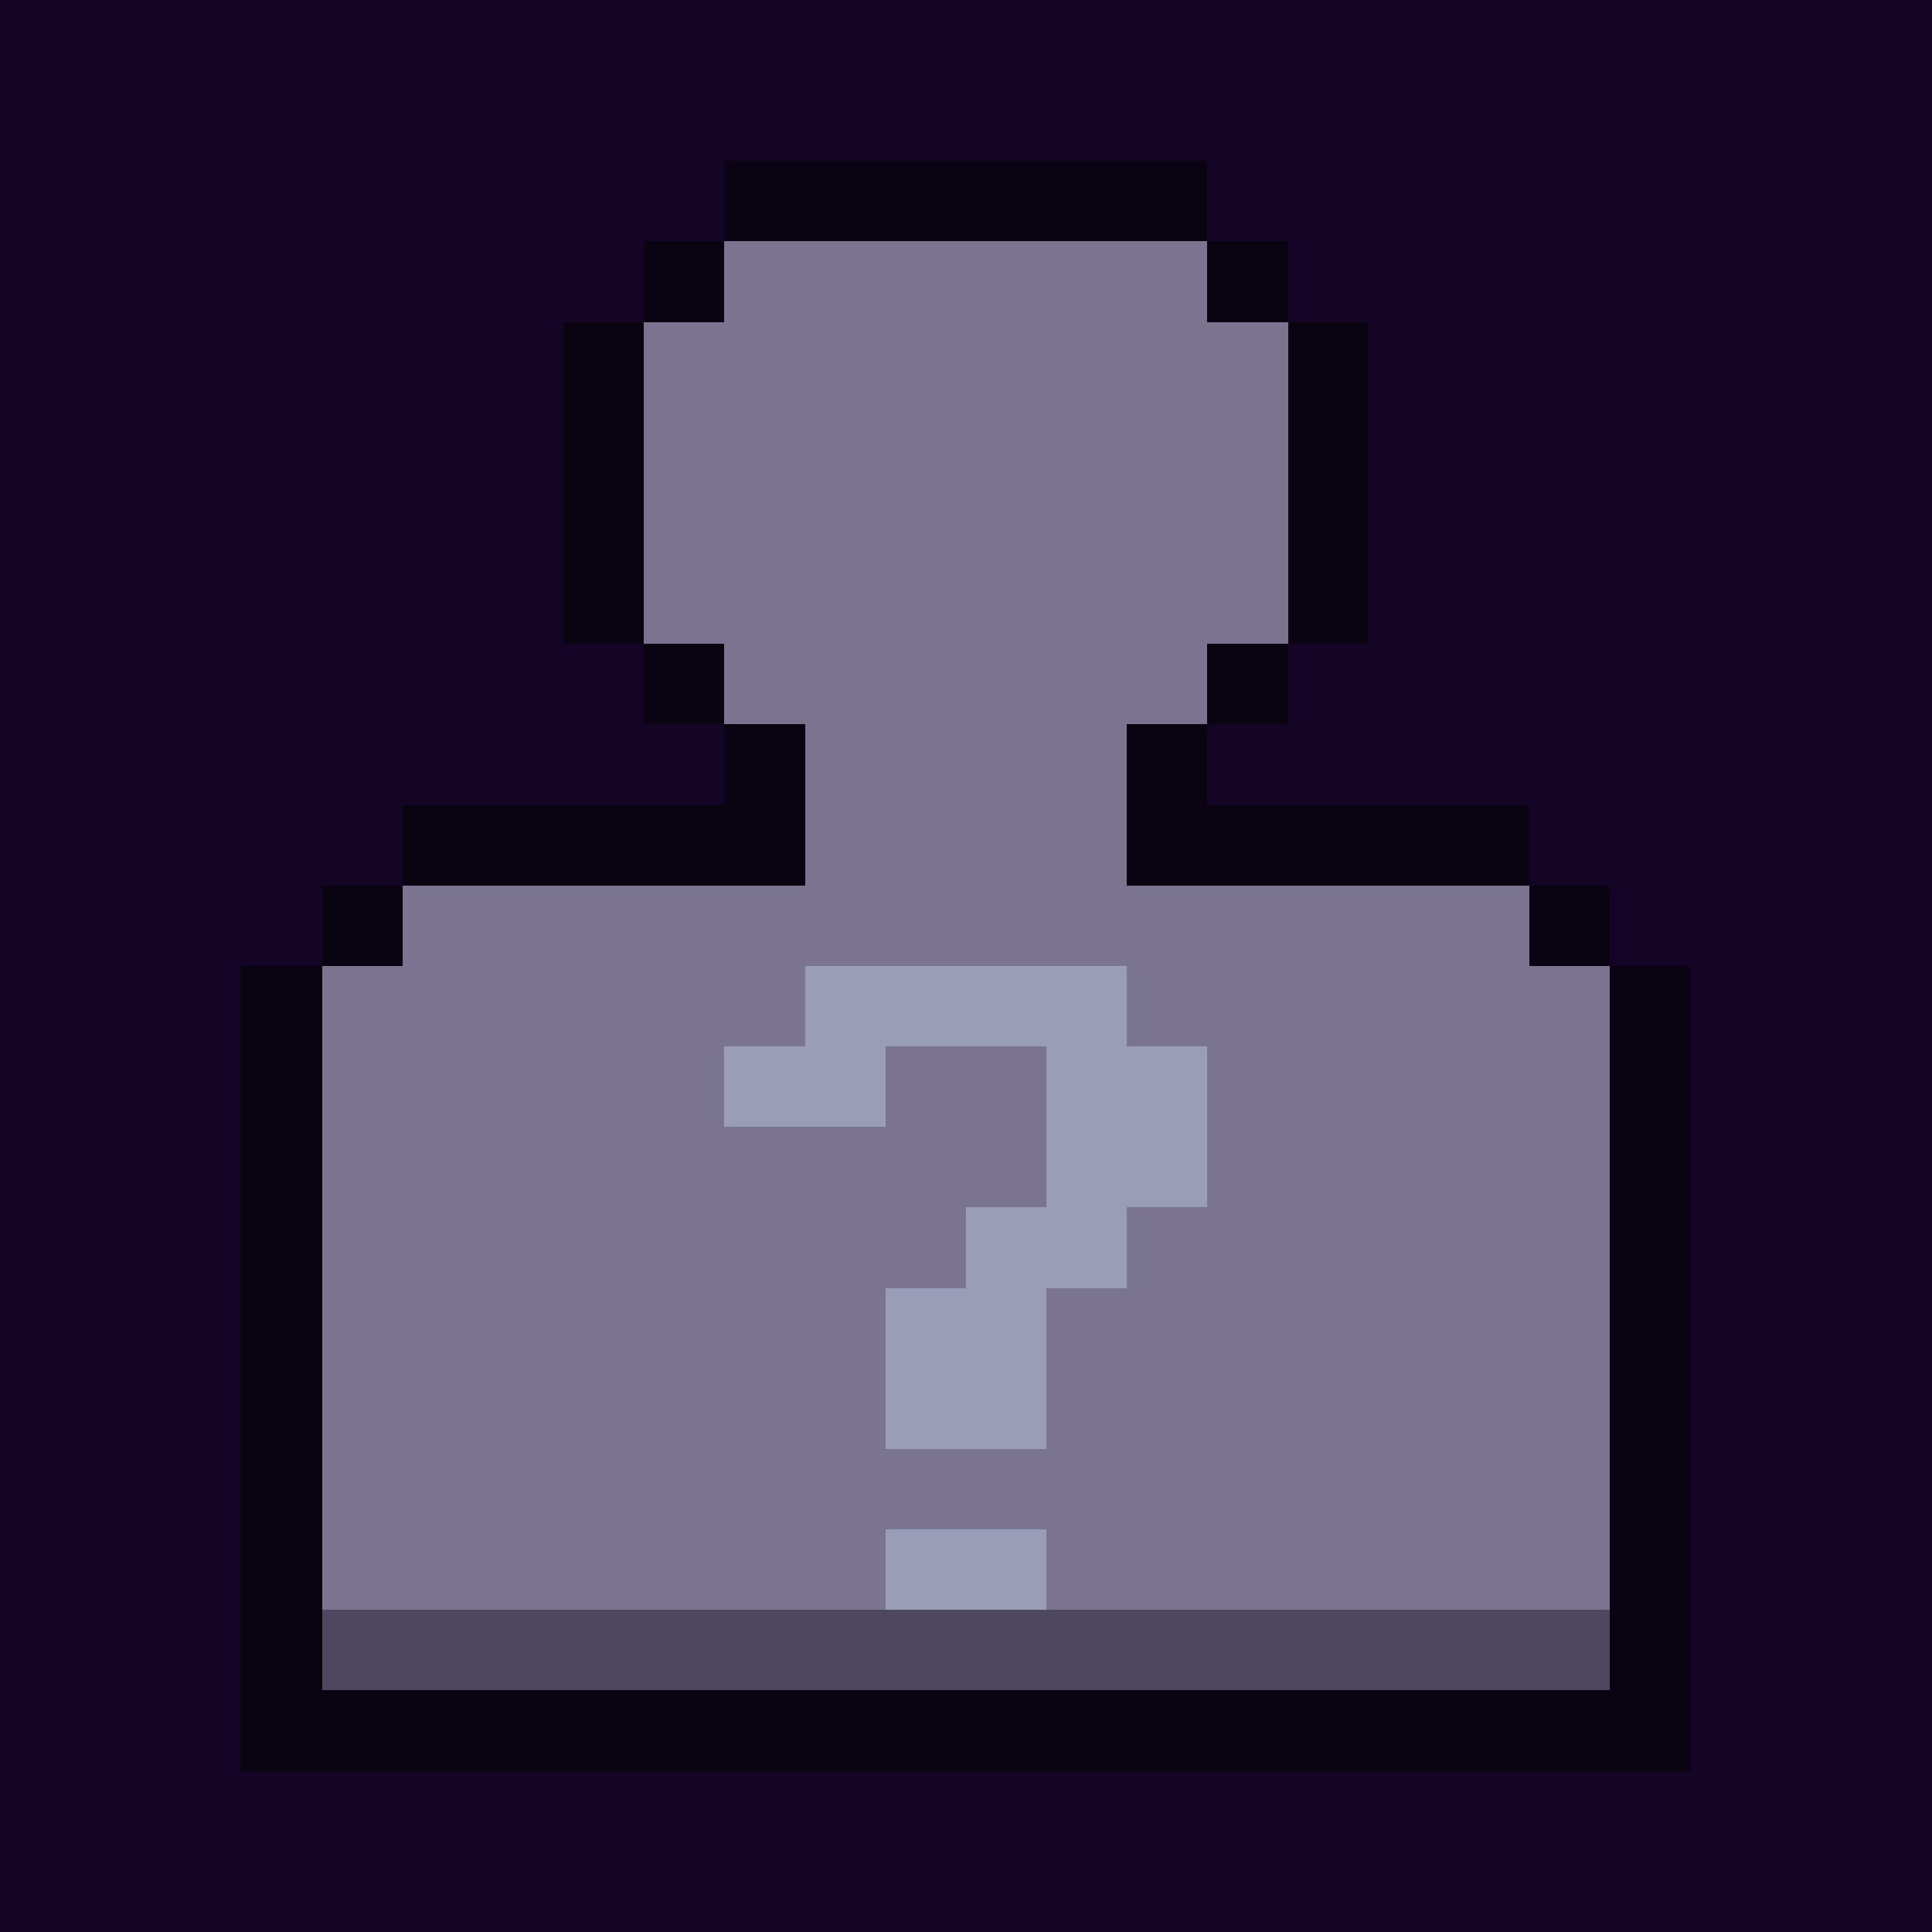
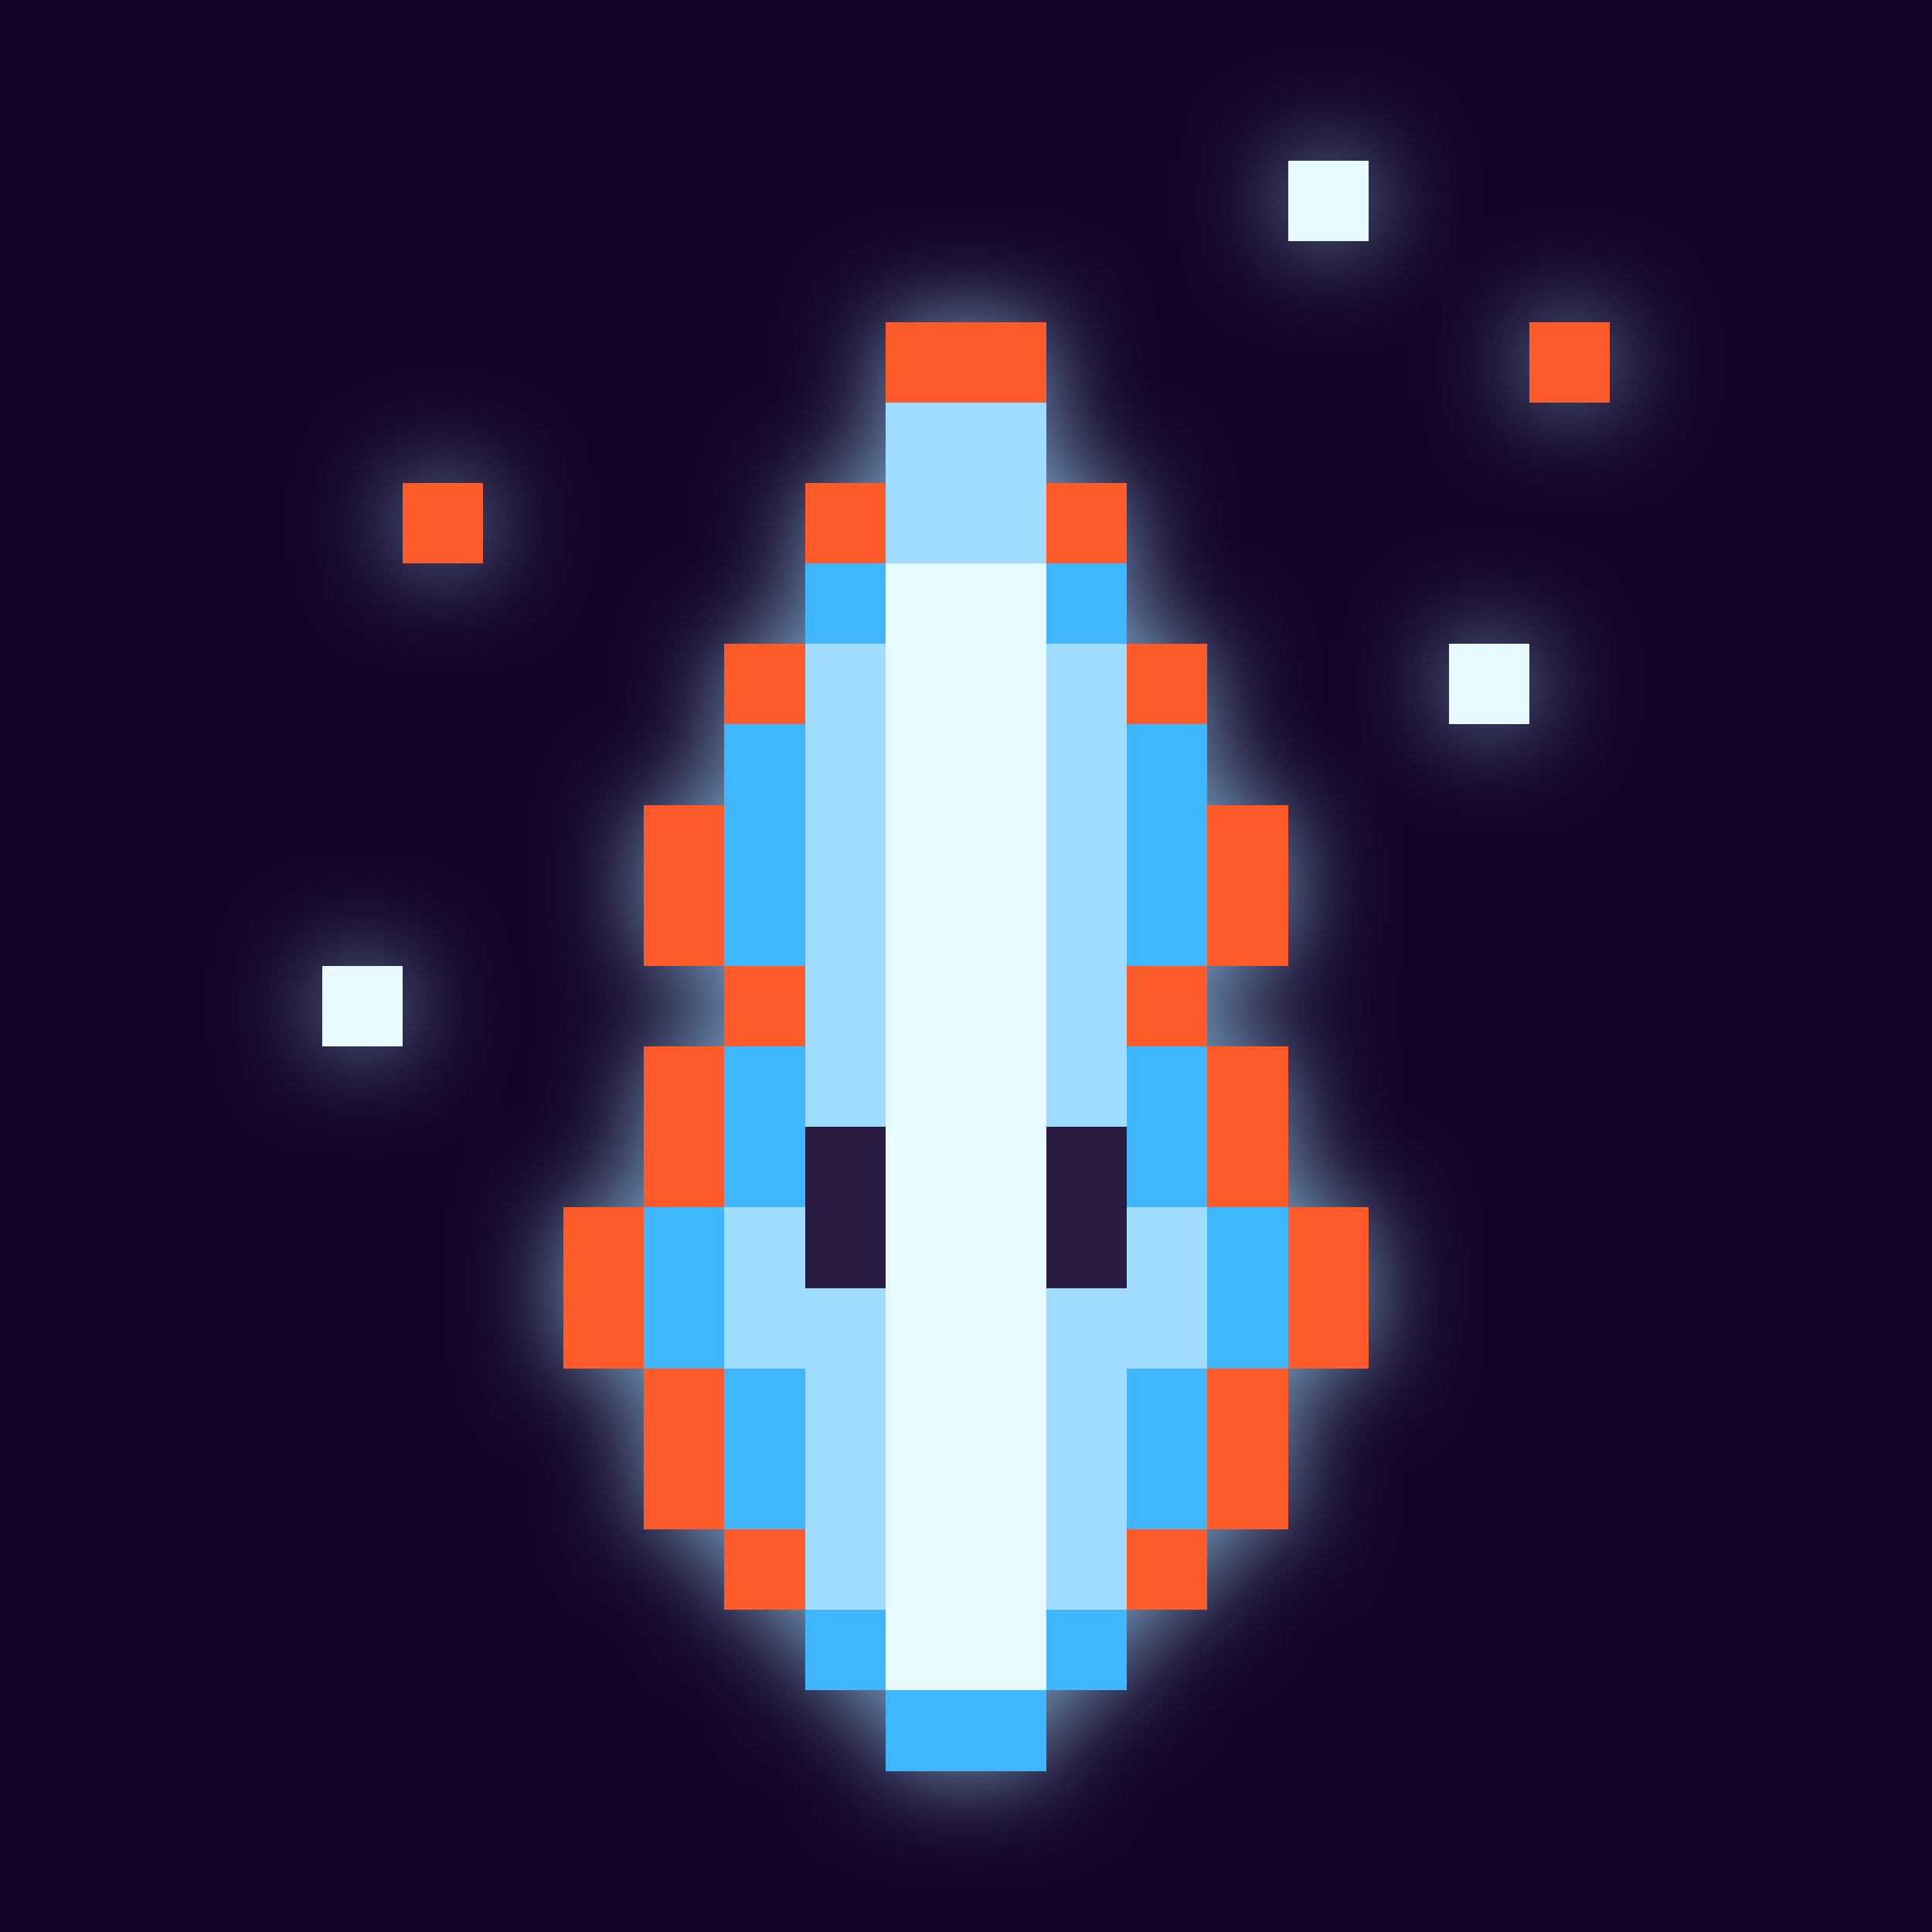
<svg xmlns="http://www.w3.org/2000/svg" width="96" height="96" viewBox="0 0 24 24" shape-rendering="crispEdges">
+   <filter id="glow-feu_follet" x="-20%" y="-20%" width="140%" height="140%">
+     <feDropShadow dx="0" dy="0" stdDeviation="0.6" flood-color="#9fdcff" flood-opacity="0.75" />
+   </filter>
  <rect width="24" height="24" fill="#140527" />
-   <path fill="#0a0412" d="M9 2h6v1h-6zM8 3h1v1h-1zM15 3h1v1h-1zM7 4h1v1h-1zM16 4h1v1h-1zM7 5h1v1h-1zM16 5h1v1h-1zM7 6h1v1h-1zM16 6h1v1h-1zM7 7h1v1h-1zM16 7h1v1h-1zM8 8h1v1h-1zM15 8h1v1h-1zM9 9h1v1h-1zM14 9h1v1h-1zM5 10h5v1h-5zM14 10h5v1h-5zM4 11h1v1h-1zM19 11h1v1h-1zM3 12h1v1h-1zM20 12h1v1h-1zM3 13h1v1h-1zM20 13h1v1h-1zM3 14h1v1h-1zM20 14h1v1h-1zM3 15h1v1h-1zM20 15h1v1h-1zM3 16h1v1h-1zM20 16h1v1h-1zM3 17h1v1h-1zM20 17h1v1h-1zM3 18h1v1h-1zM20 18h1v1h-1zM3 19h1v1h-1zM20 19h1v1h-1zM3 20h1v1h-1zM20 20h1v1h-1zM3 21h18v1h-18z" />
-   <path fill="#7a7490" d="M9 3h6v1h-6zM8 4h8v1h-8zM8 5h8v1h-8zM8 6h8v1h-8zM8 7h8v1h-8zM9 8h6v1h-6zM10 9h4v1h-4zM10 10h4v1h-4zM5 11h14v1h-14zM4 12h6v1h-6zM14 12h6v1h-6zM4 13h5v1h-5zM11 13h2v1h-2zM15 13h5v1h-5zM4 14h9v1h-9zM15 14h5v1h-5zM4 15h8v1h-8zM14 15h6v1h-6zM4 16h7v1h-7zM13 16h7v1h-7zM4 17h7v1h-7zM13 17h7v1h-7zM4 18h16v1h-16zM4 19h7v1h-7zM13 19h7v1h-7z" />
-   <path fill="#9a9db8" d="M10 12h4v1h-4zM9 13h2v1h-2zM13 13h2v1h-2zM13 14h2v1h-2zM12 15h2v1h-2zM11 16h2v1h-2zM11 17h2v1h-2zM11 19h2v1h-2z" />
-   <path fill="#4d4860" d="M4 20h16v1h-16z" />
+   <g filter="url(#glow-feu_follet)">
+     <path fill="#e6faff" d="M16 2h1v1h-1zM11 7h2v1h-2zM11 8h2v1h-2zM18 8h1v1h-1zM11 9h2v1h-2zM11 10h2v1h-2zM11 11h2v1h-2zM4 12h1v1h-1zM11 12h2v1h-2zM11 13h2v1h-2zM11 14h2v1h-2zM11 15h2v1h-2zM11 16h2v1h-2zM11 17h2v1h-2zM11 18h2v1h-2zM11 19h2v1h-2zM11 20h2v1h-2z" />
+     <path fill="#ff5a2b" d="M11 4h2v1h-2zM19 4h1v1h-1zM5 6h1v1h-1zM10 6h1v1h-1zM13 6h1v1h-1zM9 8h1v1h-1zM14 8h1v1h-1zM8 10h1v1h-1zM15 10h1v1h-1zM8 11h1v1h-1zM15 11h1v1h-1zM9 12h1v1h-1zM14 12h1v1h-1zM8 13h1v1h-1zM15 13h1v1h-1zM8 14h1v1h-1zM15 14h1v1h-1zM7 15h1v1h-1zM16 15h1v1h-1zM7 16h1v1h-1zM16 16h1v1h-1zM8 17h1v1h-1zM15 17h1v1h-1zM8 18h1v1h-1zM15 18h1v1h-1zM9 19h1v1h-1zM14 19h1v1h-1z" />
+     <path fill="#9fdcff" d="M11 5h2v1h-2zM11 6h2v1h-2zM10 8h1v1h-1zM13 8h1v1h-1zM10 9h1v1h-1zM13 9h1v1h-1zM10 10h1v1h-1zM13 10h1v1h-1zM10 11h1v1h-1zM13 11h1v1h-1zM10 12h1v1h-1zM13 12h1v1h-1zM10 13h1v1h-1zM13 13h1v1h-1zM9 15h1v1h-1zM14 15h1v1h-1zM9 16h2v1h-2zM13 16h2v1h-2zM10 17h1v1h-1zM13 17h1v1h-1zM10 18h1v1h-1zM13 18h1v1h-1zM10 19h1v1h-1zM13 19h1v1h-1z" />
+     <path fill="#3fb6ff" d="M10 7h1v1h-1zM13 7h1v1h-1zM9 9h1v1h-1zM14 9h1v1h-1zM9 10h1v1h-1zM14 10h1v1h-1zM9 11h1v1h-1zM14 11h1v1h-1zM9 13h1v1h-1zM14 13h1v1h-1zM9 14h1v1h-1zM14 14h1v1h-1zM8 15h1v1h-1zM15 15h1v1h-1zM8 16h1v1h-1zM15 16h1v1h-1zM9 17h1v1h-1zM14 17h1v1h-1zM9 18h1v1h-1zM14 18h1v1h-1zM10 20h1v1h-1zM13 20h1v1h-1zM11 21h2v1h-2z" />
+     <path fill="#2b1a40" d="M10 14h1v1h-1zM13 14h1v1h-1zM10 15h1v1h-1zM13 15h1v1h-1z" />
+   </g>
</svg>
